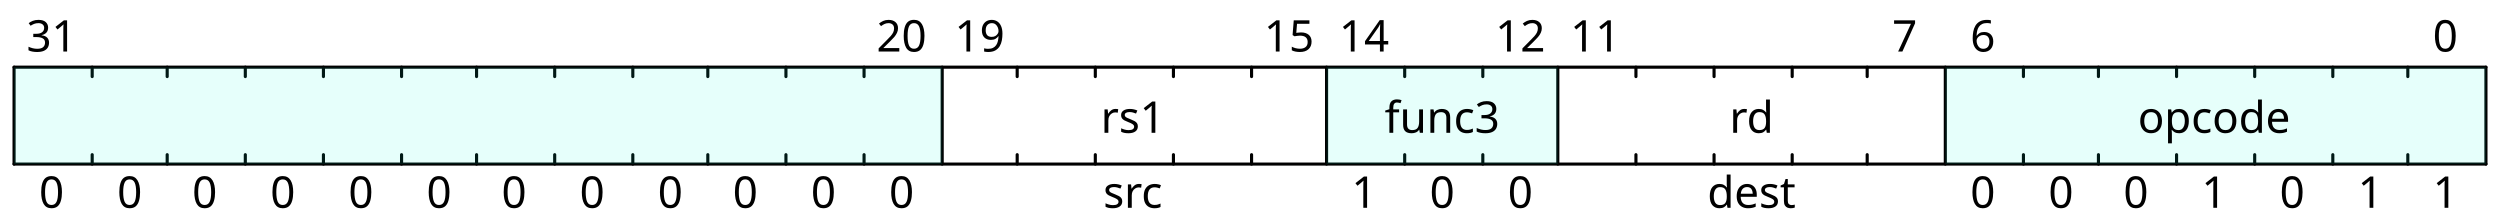
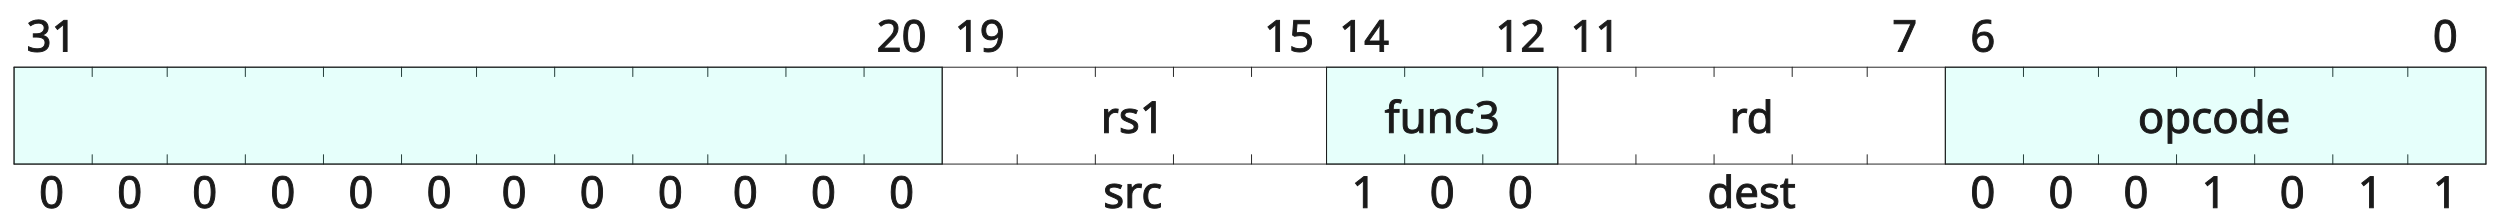
<svg xmlns="http://www.w3.org/2000/svg" width="800" height="70" viewBox="0 0 800 70" class="WaveDrom">
+   <style>
+         g { fill: #1a1a1aff;
+             stroke: #1a1a1aff;
+             stroke-width: 0.3}
+         rect {fill-opacity:0.1;fill:#00ffd5}
+ 
+         @media (prefers-color-scheme: dark) {
+         g {fill: rgb(117, 116, 116);
+             stroke: rgb(117, 116, 116) }
+         text {fill: #ccccccff;
+             stroke: #ccccccff }
+         rect {fill: #08bbb5;
+             fill-opacity: 0.3}
+         }
+   </style>
  <g transform="translate(0.5,0.5)" text-anchor="middle" font-size="14" font-family="sans-serif" font-weight="normal">
    <g transform="translate(4,21)">
      <g stroke="black" stroke-width="1" stroke-linecap="round">
        <line x2="791" />
        <line y2="31" />
        <line x2="791" y1="31" y2="31" />
        <line x1="791" x2="791" y2="31" />
        <line x1="766" x2="766" y2="3" />
        <line x1="766" x2="766" y1="31" y2="28" />
        <line x1="742" x2="742" y2="3" />
        <line x1="742" x2="742" y1="31" y2="28" />
        <line x1="717" x2="717" y2="3" />
        <line x1="717" x2="717" y1="31" y2="28" />
        <line x1="692" x2="692" y2="3" />
        <line x1="692" x2="692" y1="31" y2="28" />
        <line x1="667" x2="667" y2="3" />
        <line x1="667" x2="667" y1="31" y2="28" />
        <line x1="643" x2="643" y2="3" />
        <line x1="643" x2="643" y1="31" y2="28" />
        <line x1="618" x2="618" y2="31" />
        <line x1="593" x2="593" y2="3" />
        <line x1="593" x2="593" y1="31" y2="28" />
        <line x1="569" x2="569" y2="3" />
        <line x1="569" x2="569" y1="31" y2="28" />
        <line x1="544" x2="544" y2="3" />
        <line x1="544" x2="544" y1="31" y2="28" />
        <line x1="519" x2="519" y2="3" />
        <line x1="519" x2="519" y1="31" y2="28" />
        <line x1="494" x2="494" y2="31" />
        <line x1="470" x2="470" y2="3" />
        <line x1="470" x2="470" y1="31" y2="28" />
        <line x1="445" x2="445" y2="3" />
        <line x1="445" x2="445" y1="31" y2="28" />
        <line x1="420" x2="420" y2="31" />
        <line x1="396" x2="396" y2="3" />
        <line x1="396" x2="396" y1="31" y2="28" />
        <line x1="371" x2="371" y2="3" />
        <line x1="371" x2="371" y1="31" y2="28" />
        <line x1="346" x2="346" y2="3" />
        <line x1="346" x2="346" y1="31" y2="28" />
        <line x1="321" x2="321" y2="3" />
        <line x1="321" x2="321" y1="31" y2="28" />
        <line x1="297" x2="297" y2="31" />
        <line x1="272" x2="272" y2="3" />
        <line x1="272" x2="272" y1="31" y2="28" />
        <line x1="247" x2="247" y2="3" />
        <line x1="247" x2="247" y1="31" y2="28" />
        <line x1="222" x2="222" y2="3" />
        <line x1="222" x2="222" y1="31" y2="28" />
        <line x1="198" x2="198" y2="3" />
        <line x1="198" x2="198" y1="31" y2="28" />
        <line x1="173" x2="173" y2="3" />
        <line x1="173" x2="173" y1="31" y2="28" />
        <line x1="148" x2="148" y2="3" />
        <line x1="148" x2="148" y1="31" y2="28" />
        <line x1="124" x2="124" y2="3" />
        <line x1="124" x2="124" y1="31" y2="28" />
        <line x1="99" x2="99" y2="3" />
        <line x1="99" x2="99" y1="31" y2="28" />
        <line x1="74" x2="74" y2="3" />
        <line x1="74" x2="74" y1="31" y2="28" />
        <line x1="49" x2="49" y2="3" />
        <line x1="49" x2="49" y1="31" y2="28" />
        <line x1="25" x2="25" y2="3" />
        <line x1="25" x2="25" y1="31" y2="28" />
      </g>
      <g>
        <g>
-           <rect x="618" width="173" height="31" field="opcode" style="fill-opacity:0.1;fill:#00ffd5" />
-           <rect x="420" width="74" height="31" field="func3" style="fill-opacity:0.1;fill:#00ffd5" />
-           <rect width="297" height="31" field="" style="fill-opacity:0.1;fill:#00ffd5" />
+           <rect x="618" width="173" height="31" field="opcode" />
+           <rect x="420" width="74" height="31" field="func3" />
+           <rect width="297" height="31" field="" />
        </g>
        <g transform="translate(12,-11)">
          <g transform="translate(766)">
            <text y="6">0</text>
          </g>
          <g transform="translate(618)">
            <text y="6">6</text>
          </g>
          <g transform="translate(593)">
            <text y="6">7</text>
          </g>
          <g transform="translate(494)">
            <text y="6">11</text>
          </g>
          <g transform="translate(470)">
            <text y="6">12</text>
          </g>
          <g transform="translate(420)">
            <text y="6">14</text>
          </g>
          <g transform="translate(396)">
            <text y="6">15</text>
          </g>
          <g transform="translate(297)">
            <text y="6">19</text>
          </g>
          <g transform="translate(272)">
            <text y="6">20</text>
          </g>
          <g transform="translate(0)">
            <text y="6">31</text>
          </g>
        </g>
        <g transform="translate(12,15)">
          <g transform="translate(692)">
            <text y="6">
              <tspan>opcode</tspan>
            </text>
          </g>
          <g transform="translate(544)">
            <text y="6">
              <tspan>rd</tspan>
            </text>
          </g>
          <g transform="translate(445)">
            <text y="6">
              <tspan>func3</tspan>
            </text>
          </g>
          <g transform="translate(346)">
            <text y="6">
              <tspan>rs1</tspan>
            </text>
          </g>
          <g transform="translate(136)">
            <text y="6">
              <tspan />
            </text>
          </g>
        </g>
        <g transform="translate(12,39)">
          <g>
            <g transform="translate(766)">
              <text y="6">1</text>
            </g>
            <g transform="translate(742)">
              <text y="6">1</text>
            </g>
            <g transform="translate(717)">
              <text y="6">0</text>
            </g>
            <g transform="translate(692)">
              <text y="6">1</text>
            </g>
            <g transform="translate(667)">
              <text y="6">0</text>
            </g>
            <g transform="translate(643)">
              <text y="6">0</text>
            </g>
            <g transform="translate(618)">
              <text y="6">0</text>
            </g>
          </g>
          <g transform="translate(544)">
            <text y="6">
              <tspan>dest</tspan>
            </text>
          </g>
          <g>
            <g transform="translate(470)">
              <text y="6">0</text>
            </g>
            <g transform="translate(445)">
              <text y="6">0</text>
            </g>
            <g transform="translate(420)">
              <text y="6">1</text>
            </g>
          </g>
          <g transform="translate(346)">
            <text y="6">
              <tspan>src</tspan>
            </text>
          </g>
          <g>
            <g transform="translate(272)">
              <text y="6">0</text>
            </g>
            <g transform="translate(247)">
              <text y="6">0</text>
            </g>
            <g transform="translate(222)">
              <text y="6">0</text>
            </g>
            <g transform="translate(198)">
              <text y="6">0</text>
            </g>
            <g transform="translate(173)">
              <text y="6">0</text>
            </g>
            <g transform="translate(148)">
              <text y="6">0</text>
            </g>
            <g transform="translate(124)">
              <text y="6">0</text>
            </g>
            <g transform="translate(99)">
              <text y="6">0</text>
            </g>
            <g transform="translate(74)">
              <text y="6">0</text>
            </g>
            <g transform="translate(49)">
              <text y="6">0</text>
            </g>
            <g transform="translate(25)">
              <text y="6">0</text>
            </g>
            <g transform="translate(0)">
              <text y="6">0</text>
            </g>
          </g>
        </g>
      </g>
    </g>
  </g>
</svg>
